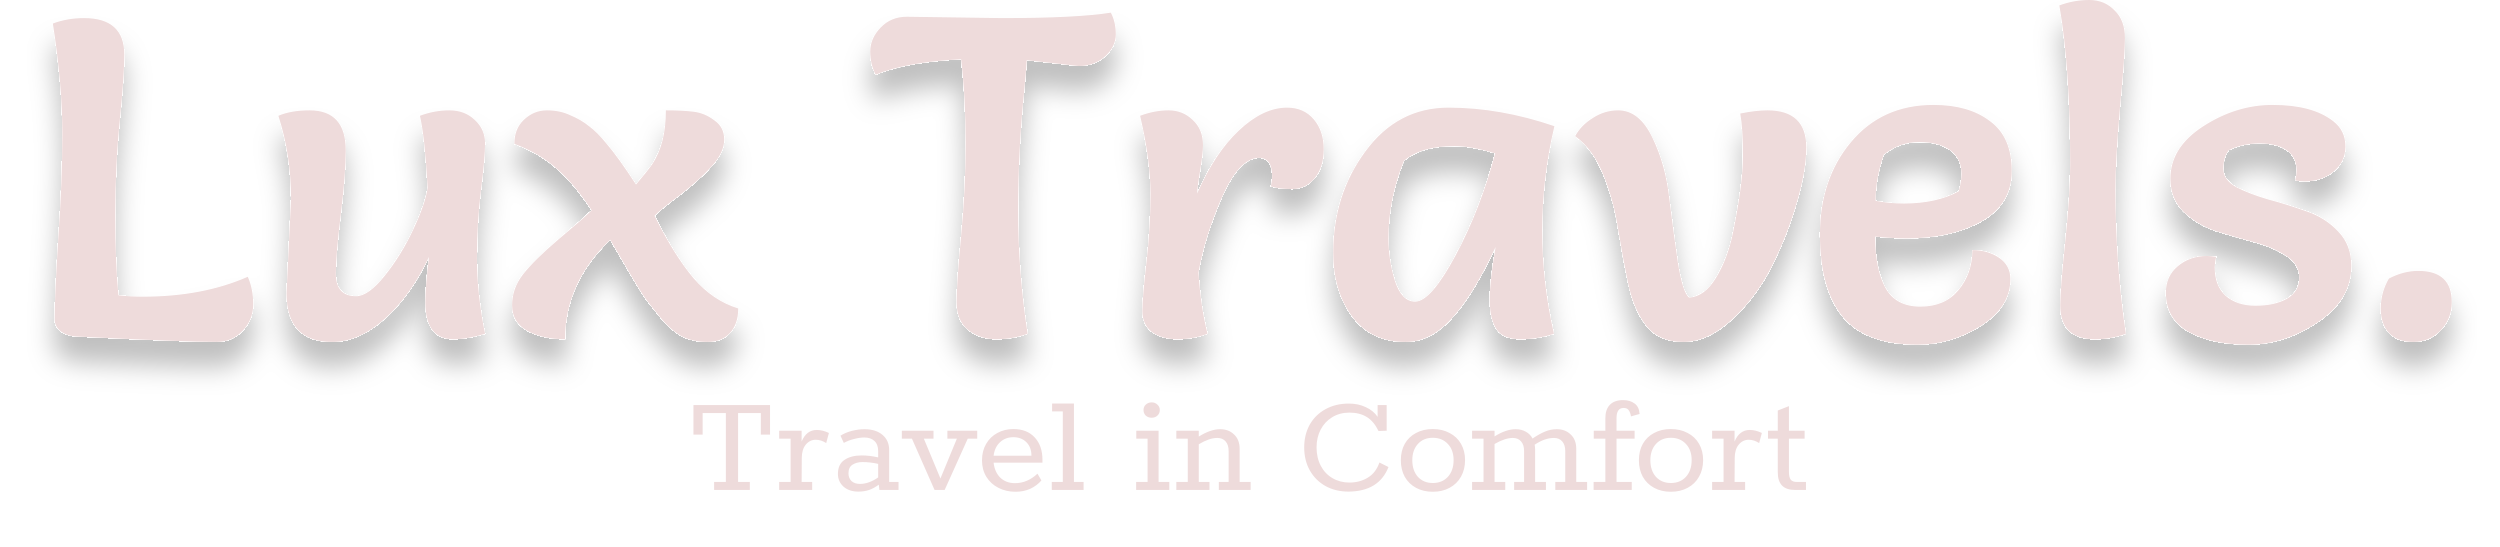
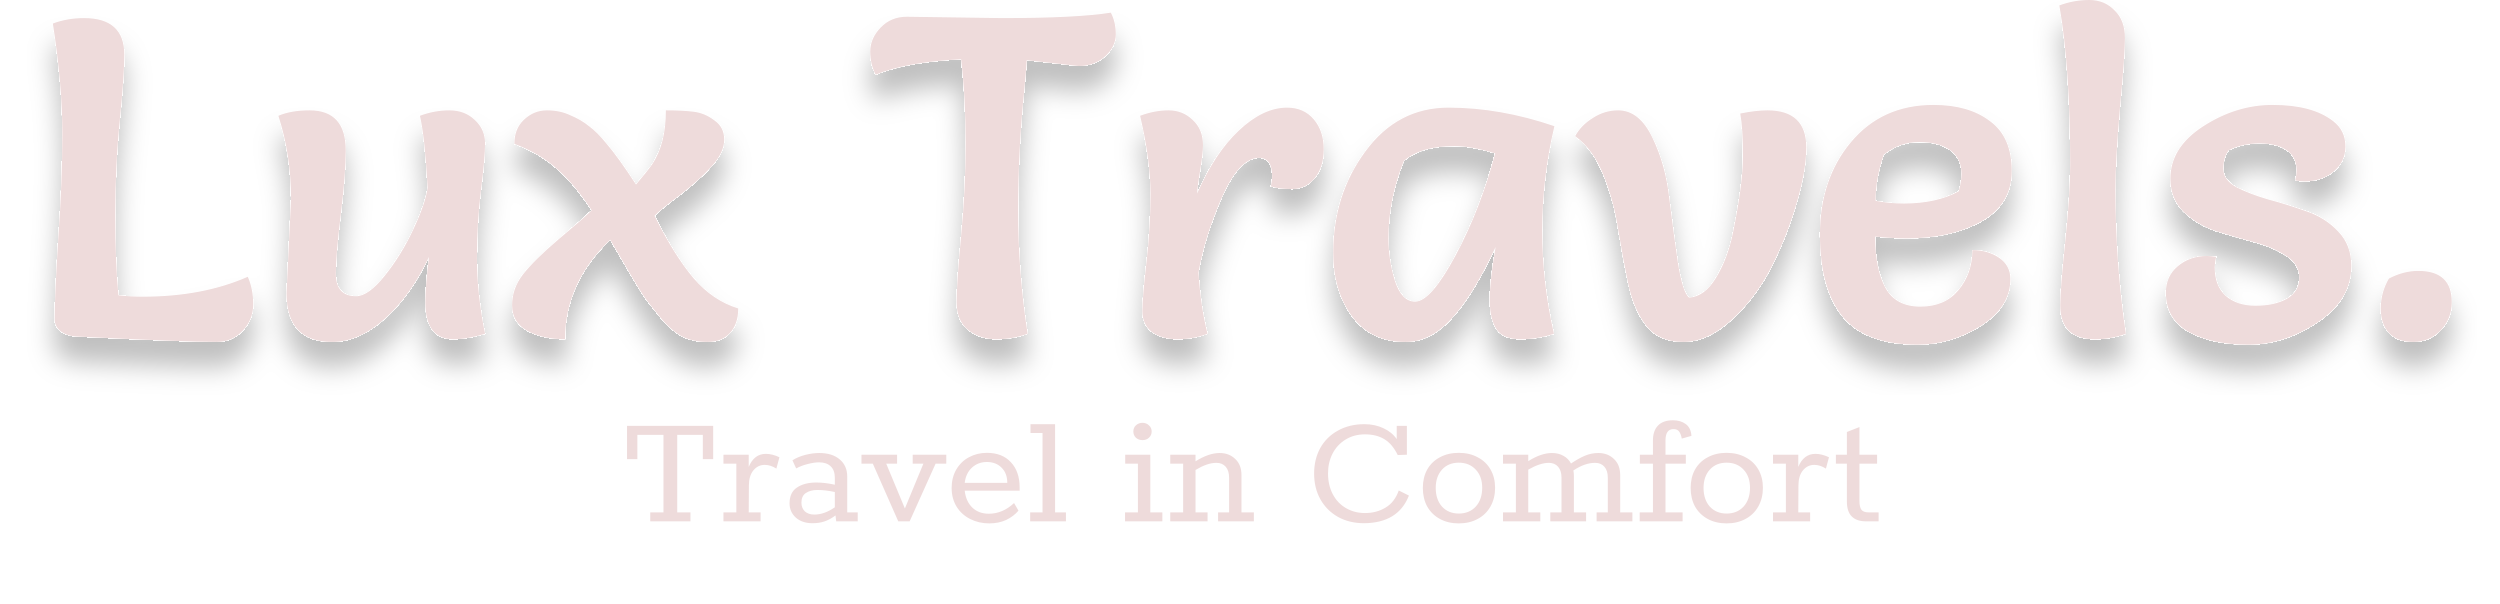
- <svg xmlns="http://www.w3.org/2000/svg" width="398" height="87" viewBox="0 0 398 87" fill="none">
+ <svg xmlns="http://www.w3.org/2000/svg" width="398" height="96" viewBox="0 0 398 96" fill="none">
  <g filter="url(#filter0_d_17_9)">
    <path d="M8.414 3.744C9.95 3.168 11.606 2.88 13.382 2.88C17.654 2.88 19.79 4.824 19.79 8.712C19.79 10.824 19.55 14.304 19.07 19.152C18.59 23.952 18.35 28.944 18.35 34.128C18.35 39.312 18.518 43.608 18.854 47.016C20.15 47.16 21.446 47.232 22.742 47.232C29.078 47.232 34.646 46.176 39.446 44.064C40.022 45.36 40.31 46.824 40.31 48.456C40.31 50.088 39.734 51.504 38.582 52.704C37.478 53.856 36.11 54.432 34.478 54.432C31.07 54.432 23.606 54.144 12.086 53.568C11.174 53.52 10.382 53.256 9.71 52.776C9.038 52.248 8.702 51.6 8.702 50.832C8.702 48.288 8.894 43.992 9.278 37.944C9.71 31.896 9.926 26.328 9.926 21.24C9.926 16.104 9.422 10.272 8.414 3.744ZM45.614 46.656L46.334 31.68C46.334 27.024 45.662 22.608 44.318 18.432C45.662 17.856 47.318 17.568 49.286 17.568C53.126 17.568 55.046 19.704 55.046 23.976C55.046 26.376 54.782 29.76 54.254 34.128C53.726 38.448 53.462 41.592 53.462 43.56C53.462 45.96 54.542 47.16 56.702 47.16C57.998 47.16 59.51 46.08 61.238 43.92C63.014 41.712 64.526 39.264 65.774 36.576C67.07 33.84 67.838 31.608 68.078 29.88C67.79 24.6 67.382 20.784 66.854 18.432C68.39 17.856 69.95 17.568 71.534 17.568C73.166 17.568 74.51 18.072 75.566 19.08C76.67 20.088 77.222 21.336 77.222 22.824C77.222 24.312 77.006 26.784 76.574 30.24C76.142 33.696 75.926 37.32 75.926 41.112C75.926 44.856 76.358 48.864 77.222 53.136C75.35 53.712 73.67 54 72.182 54C69.206 54 67.718 52.032 67.718 48.096C67.718 46.368 67.91 43.968 68.294 40.896C66.374 44.976 64.022 48.264 61.238 50.76C58.502 53.208 55.718 54.432 52.886 54.432C48.038 54.432 45.614 51.84 45.614 46.656ZM117.525 49.104C117.525 50.784 117.069 52.104 116.157 53.064C115.293 53.976 114.117 54.432 112.629 54.432C111.141 54.432 109.797 54.144 108.597 53.568C107.445 52.944 106.293 51.936 105.141 50.544C103.989 49.152 103.077 47.976 102.405 47.016C101.445 45.528 99.693 42.576 97.149 38.16C92.349 42.72 89.949 48 89.949 54C87.549 54 85.533 53.544 83.901 52.632C82.317 51.72 81.525 50.376 81.525 48.6C81.525 46.824 82.101 45.192 83.253 43.704C84.453 42.168 86.349 40.296 88.941 38.088C91.581 35.88 93.333 34.344 94.197 33.48C92.373 30.696 90.549 28.512 88.725 26.928C86.949 25.296 84.669 23.952 81.885 22.896C81.885 21.312 82.389 20.04 83.397 19.08C84.453 18.072 85.677 17.568 87.069 17.568C88.461 17.568 89.709 17.832 90.813 18.36C91.965 18.84 92.949 19.416 93.765 20.088C94.629 20.712 95.565 21.648 96.573 22.896C97.773 24.288 99.333 26.448 101.253 29.376C102.405 28.032 103.269 26.952 103.845 26.136C105.285 23.976 106.005 21.12 106.005 17.568C107.781 17.568 109.245 17.64 110.397 17.784C111.597 17.928 112.701 18.384 113.709 19.152C114.765 19.872 115.293 20.904 115.293 22.248C115.293 23.592 114.621 25.008 113.277 26.496C111.933 27.984 110.229 29.52 108.165 31.104C106.101 32.64 104.781 33.72 104.205 34.344C106.269 38.52 108.333 41.832 110.397 44.28C112.461 46.68 114.837 48.288 117.525 49.104ZM144.372 2.664L159.564 2.88C167.436 2.88 173.196 2.592 176.844 2.016C177.372 3.024 177.636 4.176 177.636 5.472C177.636 6.768 177.06 7.944 175.908 9C174.756 10.008 173.364 10.512 171.732 10.512L163.452 9.576C163.452 9.912 163.332 11.4 163.092 14.04C162.42 20.52 162.084 27.024 162.084 33.552C162.084 40.08 162.588 46.608 163.596 53.136C162.012 53.712 160.356 54 158.628 54C156.9 54 155.412 53.52 154.164 52.56C152.916 51.552 152.292 50.064 152.292 48.096C152.292 46.08 152.532 42.552 153.012 37.512C153.492 32.472 153.732 27.576 153.732 22.824C153.732 18.024 153.492 13.56 153.012 9.432C147.204 9.72 142.668 10.536 139.404 11.88C138.828 10.776 138.54 9.552 138.54 8.208C138.54 6.816 139.092 5.544 140.196 4.392C141.3 3.24 142.692 2.664 144.372 2.664ZM192.234 53.136C190.746 53.712 189.162 54 187.482 54C185.802 54 184.434 53.616 183.378 52.848C182.37 52.032 181.866 50.928 181.866 49.536C181.866 48.096 182.082 45.504 182.514 41.76C182.946 38.016 183.162 34.392 183.162 30.888C183.162 27.336 182.61 23.184 181.506 18.432C183.042 17.856 184.554 17.568 186.042 17.568C187.53 17.568 188.802 18.072 189.858 19.08C190.962 20.088 191.514 21.432 191.514 23.112C191.514 23.976 191.37 25.272 191.082 27C190.794 28.68 190.626 29.952 190.578 30.816C192.45 26.544 194.658 23.208 197.202 20.808C199.794 18.36 202.362 17.136 204.906 17.136C206.682 17.136 208.098 17.76 209.154 19.008C210.21 20.256 210.738 21.84 210.738 23.76C210.738 25.632 210.258 27.168 209.298 28.368C208.338 29.52 207.138 30.096 205.698 30.096C204.306 30.096 203.178 29.952 202.314 29.664C202.458 29.088 202.53 28.56 202.53 28.08C202.53 26.112 201.834 25.128 200.442 25.128C198.33 25.128 196.338 27.264 194.466 31.536C192.642 35.76 191.418 39.72 190.794 43.416C191.034 47.016 191.514 50.256 192.234 53.136ZM247.461 20.088C246.165 25.608 245.517 31.152 245.517 36.72C245.517 42.24 246.141 47.712 247.389 53.136C245.661 53.712 243.885 54 242.061 54C240.237 54 238.965 53.472 238.245 52.416C237.525 51.312 237.165 49.752 237.165 47.736C237.165 45.672 237.477 42.864 238.101 39.312C234.693 46.608 231.405 51.216 228.237 53.136C226.797 54 225.309 54.432 223.773 54.432C220.125 54.432 217.293 53.088 215.277 50.4C213.261 47.664 212.253 44.28 212.253 40.248C212.253 34.104 213.957 28.728 217.365 24.12C220.773 19.464 225.189 17.136 230.613 17.136C236.085 17.136 241.701 18.12 247.461 20.088ZM238.029 24.408C235.485 23.64 233.325 23.256 231.549 23.256C227.949 23.256 225.261 24.048 223.485 25.632C221.853 29.664 221.037 33.768 221.037 37.944C221.037 40.152 221.373 42.384 222.045 44.64C222.765 46.896 223.845 48.024 225.285 48.024C226.965 48.024 229.125 45.552 231.765 40.608C234.405 35.664 236.493 30.264 238.029 24.408ZM281.943 42.624C280.263 45.888 278.151 48.672 275.607 50.976C273.063 53.28 270.519 54.432 267.975 54.432C265.431 54.432 263.463 53.568 262.071 51.84C260.727 50.064 259.767 47.808 259.191 45.072C258.615 42.288 258.087 39.432 257.607 36.504C257.175 33.576 256.407 30.72 255.303 27.936C254.199 25.152 252.687 23.064 250.767 21.672C251.391 20.52 252.327 19.56 253.575 18.792C254.823 17.976 256.167 17.568 257.607 17.568C259.863 17.568 261.687 19.032 263.079 21.96C264.471 24.84 265.359 28.032 265.743 31.536C266.175 35.04 266.631 38.448 267.111 41.76C267.639 45.024 268.239 46.896 268.911 47.376C270.543 47.28 271.959 46.248 273.159 44.28C274.407 42.264 275.319 39.84 275.895 37.008C276.951 31.824 277.479 27.768 277.479 24.84C277.479 21.912 277.335 19.656 277.047 18.072C278.727 17.736 280.167 17.568 281.367 17.568C285.495 17.568 287.559 19.536 287.559 23.472C287.559 25.968 287.031 28.968 285.975 32.472C284.967 35.928 283.623 39.312 281.943 42.624ZM298.521 37.656C298.521 41.112 299.073 43.848 300.177 45.864C301.281 47.832 303.129 48.816 305.721 48.816C308.313 48.816 310.329 47.952 311.769 46.224C313.257 44.448 314.001 42.312 314.001 39.816C315.633 39.816 317.049 40.224 318.249 41.04C319.449 41.856 320.049 42.984 320.049 44.424C320.049 47.4 318.465 49.896 315.297 51.912C312.129 53.88 308.793 54.864 305.289 54.864C299.817 54.864 295.857 53.4 293.409 50.472C290.961 47.496 289.737 43.104 289.737 37.296C289.737 31.488 291.369 26.616 294.633 22.68C297.945 18.696 302.337 16.704 307.809 16.704C311.553 16.704 314.553 17.568 316.809 19.296C319.113 20.976 320.265 23.616 320.265 27.216C320.265 30.768 318.633 33.456 315.369 35.28C312.153 37.056 308.217 37.944 303.561 37.944C301.929 37.944 300.249 37.848 298.521 37.656ZM298.593 31.968C300.033 32.256 301.545 32.4 303.129 32.4C306.585 32.4 309.489 31.752 311.841 30.456C312.129 29.304 312.273 28.392 312.273 27.72C312.273 26.04 311.673 24.768 310.473 23.904C309.273 23.04 307.617 22.608 305.505 22.608C303.441 22.608 301.569 23.28 299.889 24.624C299.025 27.12 298.593 29.568 298.593 31.968ZM327.849 0.864C329.385 0.288 330.969 -4.29153e-06 332.601 -4.29153e-06C334.233 -4.29153e-06 335.577 0.552 336.633 1.656C337.737 2.712 338.289 4.176 338.289 6.048C338.289 7.872 338.025 11.568 337.497 17.136C337.017 22.656 336.777 27 336.777 30.168C336.777 37.992 337.329 45.648 338.433 53.136C336.897 53.712 335.265 54 333.537 54C329.841 54 327.993 52.2 327.993 48.6C327.993 46.872 328.257 43.488 328.785 38.448C329.313 33.36 329.577 29.28 329.577 26.208C329.577 15.984 329.001 7.536 327.849 0.864ZM352.8 40.896C352.656 41.568 352.584 42.12 352.584 42.552C352.584 44.52 353.16 46.032 354.312 47.088C355.512 48.144 357.096 48.672 359.064 48.672C361.08 48.672 362.736 48.312 364.032 47.592C365.376 46.824 366.048 45.696 366.048 44.208C366.048 42.72 365.328 41.544 363.888 40.68C362.496 39.768 360.792 39.048 358.776 38.52C356.808 37.992 354.816 37.416 352.8 36.792C350.784 36.12 349.056 35.088 347.616 33.696C346.224 32.304 345.528 30.552 345.528 28.44C345.528 25.128 347.28 22.344 350.784 20.088C354.288 17.832 357.96 16.704 361.8 16.704C366.024 16.704 369.24 17.568 371.448 19.296C372.744 20.304 373.392 21.648 373.392 23.328C373.392 24.96 372.744 26.304 371.448 27.36C370.2 28.368 368.664 28.872 366.84 28.872C366.456 28.872 365.976 28.824 365.4 28.728C365.544 28.104 365.616 27.552 365.616 27.072C365.616 25.68 365.088 24.624 364.032 23.904C362.976 23.184 361.536 22.824 359.712 22.824C357.936 22.824 356.304 23.184 354.816 23.904C354.24 24.672 353.952 25.656 353.952 26.856C353.952 28.056 354.648 29.04 356.04 29.808C357.432 30.528 359.112 31.176 361.08 31.752C363.096 32.28 365.112 32.904 367.128 33.624C369.144 34.296 370.848 35.376 372.24 36.864C373.632 38.304 374.328 40.128 374.328 42.336C374.328 45.936 372.528 48.936 368.928 51.336C365.376 53.688 361.704 54.864 357.912 54.864C354.12 54.864 350.976 54.192 348.48 52.848C346.032 51.456 344.808 49.368 344.808 46.584C344.808 44.856 345.432 43.464 346.68 42.408C347.976 41.304 349.536 40.752 351.36 40.752C351.744 40.752 352.224 40.8 352.8 40.896ZM380.31 44.352C381.846 43.536 383.406 43.128 384.99 43.128C388.542 43.128 390.318 44.784 390.318 48.096C390.318 49.872 389.718 51.384 388.518 52.632C387.318 53.832 385.878 54.432 384.198 54.432C382.518 54.432 381.222 53.952 380.31 52.992C379.446 52.032 379.014 50.736 379.014 49.104C379.014 47.424 379.446 45.84 380.31 44.352Z" fill="#EEDBDB" />
  </g>
-   <path d="M113.685 76.728H115.557V65.76H111.861V69.192H110.397V64.488H122.589V69.192H121.125V65.76H117.501V76.728H119.373V78H113.685V76.728ZM130.043 68.448C130.651 68.448 131.291 68.608 131.963 68.928L131.531 70.536C130.987 70.184 130.435 70.008 129.875 70.008C129.235 70.008 128.699 70.272 128.267 70.8C127.851 71.312 127.643 72.024 127.643 72.936L127.619 76.728H129.299V78H124.043V76.728H125.867V69.84H124.043V68.568H127.619V70.296C128.131 69.064 128.939 68.448 130.043 68.448ZM143.045 76.728V78H139.997L139.901 77.16C139.389 77.544 138.877 77.824 138.365 78C137.853 78.176 137.277 78.264 136.637 78.264C135.677 78.264 134.893 78 134.285 77.472C133.693 76.928 133.397 76.256 133.397 75.456C133.397 74.432 133.741 73.688 134.429 73.224C135.133 72.744 136.053 72.504 137.189 72.504C138.005 72.504 138.877 72.608 139.805 72.816V71.832C139.805 71.112 139.605 70.568 139.205 70.2C138.821 69.832 138.277 69.648 137.573 69.648C137.109 69.648 136.573 69.728 135.965 69.888C135.373 70.032 134.829 70.24 134.333 70.512L133.805 69.36C134.333 69.024 134.941 68.768 135.629 68.592C136.333 68.416 136.989 68.328 137.597 68.328C138.829 68.328 139.797 68.632 140.501 69.24C141.205 69.832 141.557 70.64 141.557 71.664V76.728H143.045ZM135.077 75.36C135.077 75.856 135.237 76.264 135.557 76.584C135.893 76.888 136.341 77.04 136.901 77.04C137.845 77.04 138.813 76.696 139.805 76.008V73.848C138.957 73.656 138.125 73.56 137.309 73.56C136.669 73.56 136.133 73.704 135.701 73.992C135.285 74.264 135.077 74.72 135.077 75.36ZM145.182 69.84H143.574V68.568H148.614V69.84H147.078L149.718 76.176L152.334 69.84H150.822V68.568H155.574V69.84H154.062L150.39 78H148.782L145.182 69.84ZM165.958 73.656H158.182C158.294 74.664 158.654 75.464 159.262 76.056C159.87 76.632 160.646 76.92 161.59 76.92C162.902 76.92 164.094 76.416 165.166 75.408L165.79 76.488C165.326 77.032 164.742 77.472 164.038 77.808C163.334 78.128 162.542 78.288 161.662 78.288C160.67 78.288 159.766 78.08 158.95 77.664C158.134 77.248 157.494 76.664 157.03 75.912C156.566 75.144 156.334 74.272 156.334 73.296C156.334 72.304 156.55 71.432 156.982 70.68C157.43 69.912 158.03 69.328 158.782 68.928C159.55 68.512 160.398 68.304 161.326 68.304C162.766 68.304 163.894 68.744 164.71 69.624C165.542 70.504 165.958 71.696 165.958 73.2V73.656ZM164.206 72.552C164.206 71.64 163.934 70.92 163.39 70.392C162.862 69.864 162.174 69.6 161.326 69.6C160.494 69.6 159.79 69.864 159.214 70.392C158.638 70.92 158.294 71.64 158.182 72.552H164.206ZM167.445 76.728H169.197V65.496H167.493V64.248H170.973V76.728H172.509V78H167.445V76.728ZM183.344 66.504C182.976 66.504 182.664 66.392 182.408 66.168C182.168 65.928 182.048 65.632 182.048 65.28C182.048 64.928 182.168 64.64 182.408 64.416C182.664 64.176 182.976 64.056 183.344 64.056C183.712 64.056 184.016 64.176 184.256 64.416C184.512 64.64 184.64 64.928 184.64 65.28C184.64 65.632 184.512 65.928 184.256 66.168C184.016 66.392 183.712 66.504 183.344 66.504ZM180.872 76.728H182.696V69.84H180.896V68.568H184.448V76.728H186.152V78H180.872V76.728ZM199.102 76.728V78H194.038V76.728H195.598V71.808C195.598 71.152 195.438 70.64 195.118 70.272C194.798 69.904 194.358 69.72 193.798 69.72C193.334 69.72 192.862 69.808 192.382 69.984C191.918 70.144 191.406 70.392 190.846 70.728V76.728H192.55V78H187.27V76.728H189.094V69.84H187.27V68.568H190.846V69.504C192.094 68.72 193.23 68.328 194.254 68.328C195.15 68.328 195.886 68.608 196.462 69.168C197.054 69.712 197.35 70.48 197.35 71.472V76.728H199.102ZM221.045 74.352C220.037 76.928 217.925 78.232 214.709 78.264C213.317 78.264 212.085 77.968 211.013 77.376C209.941 76.768 209.109 75.936 208.517 74.88C207.925 73.824 207.629 72.608 207.629 71.232C207.629 69.888 207.917 68.688 208.493 67.632C209.085 66.576 209.917 65.752 210.989 65.16C212.077 64.552 213.325 64.248 214.733 64.248C215.741 64.248 216.645 64.44 217.445 64.824C218.245 65.192 218.869 65.704 219.317 66.36V64.488H220.757V68.568L219.461 68.616C218.965 67.592 218.341 66.848 217.589 66.384C216.837 65.92 215.917 65.688 214.829 65.688C213.789 65.688 212.869 65.936 212.069 66.432C211.285 66.912 210.677 67.568 210.245 68.4C209.813 69.232 209.597 70.168 209.597 71.208C209.597 72.328 209.821 73.312 210.269 74.16C210.717 75.008 211.341 75.664 212.141 76.128C212.941 76.592 213.837 76.824 214.829 76.824C215.917 76.824 216.885 76.568 217.733 76.056C218.597 75.544 219.221 74.736 219.605 73.632L221.045 74.352ZM228.102 78.288C227.094 78.288 226.206 78.08 225.438 77.664C224.67 77.248 224.07 76.664 223.638 75.912C223.222 75.144 223.014 74.264 223.014 73.272C223.014 72.28 223.222 71.408 223.638 70.656C224.07 69.904 224.67 69.328 225.438 68.928C226.206 68.512 227.094 68.304 228.102 68.304C229.11 68.304 229.998 68.512 230.766 68.928C231.55 69.328 232.158 69.904 232.59 70.656C233.022 71.408 233.238 72.272 233.238 73.248C233.238 74.24 233.022 75.12 232.59 75.888C232.158 76.656 231.55 77.248 230.766 77.664C229.998 78.08 229.11 78.288 228.102 78.288ZM228.102 76.896C229.094 76.896 229.894 76.568 230.502 75.912C231.11 75.24 231.414 74.352 231.414 73.248C231.414 72.176 231.11 71.32 230.502 70.68C229.894 70.024 229.094 69.696 228.102 69.696C227.11 69.696 226.318 70.024 225.726 70.68C225.134 71.336 224.838 72.2 224.838 73.272C224.838 74.36 225.134 75.24 225.726 75.912C226.334 76.568 227.126 76.896 228.102 76.896ZM252.668 76.728V78H247.604V76.728H249.188V71.808C249.188 71.152 249.028 70.64 248.708 70.272C248.388 69.904 247.948 69.72 247.388 69.72C246.412 69.72 245.388 70.08 244.316 70.8C244.364 71.04 244.388 71.28 244.388 71.52V76.728H246.116V78H241.052V76.728H242.636V71.808C242.636 71.152 242.476 70.64 242.156 70.272C241.836 69.904 241.396 69.72 240.836 69.72C240.02 69.72 239.052 70.04 237.932 70.68V76.728H239.636V78H234.356V76.728H236.18V69.84H234.356V68.568H237.932V69.48C239.148 68.712 240.268 68.328 241.292 68.328C241.916 68.328 242.46 68.464 242.924 68.736C243.388 68.992 243.74 69.352 243.98 69.816C244.684 69.336 245.34 68.968 245.948 68.712C246.556 68.456 247.188 68.328 247.844 68.328C248.74 68.328 249.476 68.608 250.052 69.168C250.644 69.712 250.94 70.48 250.94 71.472V76.728H252.668ZM253.703 76.728H255.575V69.84H253.727V68.568H255.575V66.552C255.575 65.656 255.807 64.96 256.271 64.464C256.751 63.952 257.463 63.696 258.407 63.696C259.127 63.696 259.727 63.872 260.207 64.224C260.703 64.576 260.975 65.136 261.023 65.904L259.655 66.288C259.575 65.84 259.447 65.504 259.271 65.28C259.111 65.056 258.847 64.944 258.479 64.944C257.727 64.944 257.351 65.488 257.351 66.576V68.568H260.231V69.84H257.351V76.728H259.775V78H253.703V76.728ZM266.001 78.288C264.993 78.288 264.105 78.08 263.337 77.664C262.569 77.248 261.969 76.664 261.537 75.912C261.121 75.144 260.913 74.264 260.913 73.272C260.913 72.28 261.121 71.408 261.537 70.656C261.969 69.904 262.569 69.328 263.337 68.928C264.105 68.512 264.993 68.304 266.001 68.304C267.009 68.304 267.897 68.512 268.665 68.928C269.449 69.328 270.057 69.904 270.489 70.656C270.921 71.408 271.137 72.272 271.137 73.248C271.137 74.24 270.921 75.12 270.489 75.888C270.057 76.656 269.449 77.248 268.665 77.664C267.897 78.08 267.009 78.288 266.001 78.288ZM266.001 76.896C266.993 76.896 267.793 76.568 268.401 75.912C269.009 75.24 269.313 74.352 269.313 73.248C269.313 72.176 269.009 71.32 268.401 70.68C267.793 70.024 266.993 69.696 266.001 69.696C265.009 69.696 264.217 70.024 263.625 70.68C263.033 71.336 262.737 72.2 262.737 73.272C262.737 74.36 263.033 75.24 263.625 75.912C264.233 76.568 265.025 76.896 266.001 76.896ZM278.567 68.448C279.175 68.448 279.815 68.608 280.487 68.928L280.055 70.536C279.511 70.184 278.959 70.008 278.399 70.008C277.759 70.008 277.223 70.272 276.791 70.8C276.375 71.312 276.167 72.024 276.167 72.936L276.143 76.728H277.823V78H272.567V76.728H274.391V69.84H272.567V68.568H276.143V70.296C276.655 69.064 277.463 68.448 278.567 68.448ZM285.76 78C283.936 78 283.024 77.072 283.024 75.216V69.84H281.464V68.568H283.024V65.352L284.8 64.656V68.568H287.296V69.84H284.8V75.12C284.8 75.712 284.896 76.128 285.088 76.368C285.28 76.608 285.608 76.728 286.072 76.728H287.512V78H285.76Z" fill="#EEDBDB" />
+   <path d="M103.52 81.569H105.626V69.23H101.468V73.091H99.822V67.799H113.537V73.091H111.89V69.23H107.813V81.569H109.919V83H103.52V81.569ZM121.924 72.254C122.608 72.254 123.328 72.434 124.084 72.794L123.598 74.603C122.986 74.207 122.365 74.009 121.735 74.009C121.015 74.009 120.412 74.306 119.926 74.9C119.458 75.476 119.224 76.277 119.224 77.303L119.197 81.569H121.087V83H115.174V81.569H117.226V73.82H115.174V72.389H119.197V74.333C119.773 72.947 120.682 72.254 121.924 72.254ZM136.551 81.569V83H133.122L133.014 82.055C132.438 82.487 131.862 82.802 131.286 83C130.71 83.198 130.062 83.297 129.342 83.297C128.262 83.297 127.38 83 126.696 82.406C126.03 81.794 125.697 81.038 125.697 80.138C125.697 78.986 126.084 78.149 126.858 77.627C127.65 77.087 128.685 76.817 129.963 76.817C130.881 76.817 131.862 76.934 132.906 77.168V76.061C132.906 75.251 132.681 74.639 132.231 74.225C131.799 73.811 131.187 73.604 130.395 73.604C129.873 73.604 129.27 73.694 128.586 73.874C127.92 74.036 127.308 74.27 126.75 74.576L126.156 73.28C126.75 72.902 127.434 72.614 128.208 72.416C129 72.218 129.738 72.119 130.422 72.119C131.808 72.119 132.897 72.461 133.689 73.145C134.481 73.811 134.877 74.72 134.877 75.872V81.569H136.551ZM127.587 80.03C127.587 80.588 127.767 81.047 128.127 81.407C128.505 81.749 129.009 81.92 129.639 81.92C130.701 81.92 131.79 81.533 132.906 80.759V78.329C131.952 78.113 131.016 78.005 130.098 78.005C129.378 78.005 128.775 78.167 128.289 78.491C127.821 78.797 127.587 79.31 127.587 80.03ZM138.955 73.82H137.146V72.389H142.816V73.82H141.088L144.058 80.948L147.001 73.82H145.3V72.389H150.646V73.82H148.945L144.814 83H143.005L138.955 73.82ZM162.328 78.113H153.58C153.706 79.247 154.111 80.147 154.795 80.813C155.479 81.461 156.352 81.785 157.414 81.785C158.89 81.785 160.231 81.218 161.437 80.084L162.139 81.299C161.617 81.911 160.96 82.406 160.168 82.784C159.376 83.144 158.485 83.324 157.495 83.324C156.379 83.324 155.362 83.09 154.444 82.622C153.526 82.154 152.806 81.497 152.284 80.651C151.762 79.787 151.501 78.806 151.501 77.708C151.501 76.592 151.744 75.611 152.23 74.765C152.734 73.901 153.409 73.244 154.255 72.794C155.119 72.326 156.073 72.092 157.117 72.092C158.737 72.092 160.006 72.587 160.924 73.577C161.86 74.567 162.328 75.908 162.328 77.6V78.113ZM160.357 76.871C160.357 75.845 160.051 75.035 159.439 74.441C158.845 73.847 158.071 73.55 157.117 73.55C156.181 73.55 155.389 73.847 154.741 74.441C154.093 75.035 153.706 75.845 153.58 76.871H160.357ZM164 81.569H165.971V68.933H164.054V67.529H167.969V81.569H169.697V83H164V81.569ZM181.887 70.067C181.473 70.067 181.122 69.941 180.834 69.689C180.564 69.419 180.429 69.086 180.429 68.69C180.429 68.294 180.564 67.97 180.834 67.718C181.122 67.448 181.473 67.313 181.887 67.313C182.301 67.313 182.643 67.448 182.913 67.718C183.201 67.97 183.345 68.294 183.345 68.69C183.345 69.086 183.201 69.419 182.913 69.689C182.643 69.941 182.301 70.067 181.887 70.067ZM179.106 81.569H181.158V73.82H179.133V72.389H183.129V81.569H185.046V83H179.106V81.569ZM199.615 81.569V83H193.918V81.569H195.673V76.034C195.673 75.296 195.493 74.72 195.133 74.306C194.773 73.892 194.278 73.685 193.648 73.685C193.126 73.685 192.595 73.784 192.055 73.982C191.533 74.162 190.957 74.441 190.327 74.819V81.569H192.244V83H186.304V81.569H188.356V73.82H186.304V72.389H190.327V73.442C191.731 72.56 193.009 72.119 194.161 72.119C195.169 72.119 195.997 72.434 196.645 73.064C197.311 73.676 197.644 74.54 197.644 75.656V81.569H199.615ZM224.301 78.896C223.167 81.794 220.791 83.261 217.173 83.297C215.607 83.297 214.221 82.964 213.015 82.298C211.809 81.614 210.873 80.678 210.207 79.49C209.541 78.302 209.208 76.934 209.208 75.386C209.208 73.874 209.532 72.524 210.18 71.336C210.846 70.148 211.782 69.221 212.988 68.555C214.212 67.871 215.616 67.529 217.2 67.529C218.334 67.529 219.351 67.745 220.251 68.177C221.151 68.591 221.853 69.167 222.357 69.905V67.799H223.977V72.389L222.519 72.443C221.961 71.291 221.259 70.454 220.413 69.932C219.567 69.41 218.532 69.149 217.308 69.149C216.138 69.149 215.103 69.428 214.203 69.986C213.321 70.526 212.637 71.264 212.151 72.2C211.665 73.136 211.422 74.189 211.422 75.359C211.422 76.619 211.674 77.726 212.178 78.68C212.682 79.634 213.384 80.372 214.284 80.894C215.184 81.416 216.192 81.677 217.308 81.677C218.532 81.677 219.621 81.389 220.575 80.813C221.547 80.237 222.249 79.328 222.681 78.086L224.301 78.896ZM232.24 83.324C231.106 83.324 230.107 83.09 229.243 82.622C228.379 82.154 227.704 81.497 227.218 80.651C226.75 79.787 226.516 78.797 226.516 77.681C226.516 76.565 226.75 75.584 227.218 74.738C227.704 73.892 228.379 73.244 229.243 72.794C230.107 72.326 231.106 72.092 232.24 72.092C233.374 72.092 234.373 72.326 235.237 72.794C236.119 73.244 236.803 73.892 237.289 74.738C237.775 75.584 238.018 76.556 238.018 77.654C238.018 78.77 237.775 79.76 237.289 80.624C236.803 81.488 236.119 82.154 235.237 82.622C234.373 83.09 233.374 83.324 232.24 83.324ZM232.24 81.758C233.356 81.758 234.256 81.389 234.94 80.651C235.624 79.895 235.966 78.896 235.966 77.654C235.966 76.448 235.624 75.485 234.94 74.765C234.256 74.027 233.356 73.658 232.24 73.658C231.124 73.658 230.233 74.027 229.567 74.765C228.901 75.503 228.568 76.475 228.568 77.681C228.568 78.905 228.901 79.895 229.567 80.651C230.251 81.389 231.142 81.758 232.24 81.758ZM259.877 81.569V83H254.18V81.569H255.962V76.034C255.962 75.296 255.782 74.72 255.422 74.306C255.062 73.892 254.567 73.685 253.937 73.685C252.839 73.685 251.687 74.09 250.481 74.9C250.535 75.17 250.562 75.44 250.562 75.71V81.569H252.506V83H246.809V81.569H248.591V76.034C248.591 75.296 248.411 74.72 248.051 74.306C247.691 73.892 247.196 73.685 246.566 73.685C245.648 73.685 244.559 74.045 243.299 74.765V81.569H245.216V83H239.276V81.569H241.328V73.82H239.276V72.389H243.299V73.415C244.667 72.551 245.927 72.119 247.079 72.119C247.781 72.119 248.393 72.272 248.915 72.578C249.437 72.866 249.833 73.271 250.103 73.793C250.895 73.253 251.633 72.839 252.317 72.551C253.001 72.263 253.712 72.119 254.45 72.119C255.458 72.119 256.286 72.434 256.934 73.064C257.6 73.676 257.933 74.54 257.933 75.656V81.569H259.877ZM261.041 81.569H263.147V73.82H261.068V72.389H263.147V70.121C263.147 69.113 263.408 68.33 263.93 67.772C264.47 67.196 265.271 66.908 266.333 66.908C267.143 66.908 267.818 67.106 268.358 67.502C268.916 67.898 269.222 68.528 269.276 69.392L267.737 69.824C267.647 69.32 267.503 68.942 267.305 68.69C267.125 68.438 266.828 68.312 266.414 68.312C265.568 68.312 265.145 68.924 265.145 70.148V72.389H268.385V73.82H265.145V81.569H267.872V83H261.041V81.569ZM274.876 83.324C273.742 83.324 272.743 83.09 271.879 82.622C271.015 82.154 270.34 81.497 269.854 80.651C269.386 79.787 269.152 78.797 269.152 77.681C269.152 76.565 269.386 75.584 269.854 74.738C270.34 73.892 271.015 73.244 271.879 72.794C272.743 72.326 273.742 72.092 274.876 72.092C276.01 72.092 277.009 72.326 277.873 72.794C278.755 73.244 279.439 73.892 279.925 74.738C280.411 75.584 280.654 76.556 280.654 77.654C280.654 78.77 280.411 79.76 279.925 80.624C279.439 81.488 278.755 82.154 277.873 82.622C277.009 83.09 276.01 83.324 274.876 83.324ZM274.876 81.758C275.992 81.758 276.892 81.389 277.576 80.651C278.26 79.895 278.602 78.896 278.602 77.654C278.602 76.448 278.26 75.485 277.576 74.765C276.892 74.027 275.992 73.658 274.876 73.658C273.76 73.658 272.869 74.027 272.203 74.765C271.537 75.503 271.204 76.475 271.204 77.681C271.204 78.905 271.537 79.895 272.203 80.651C272.887 81.389 273.778 81.758 274.876 81.758ZM289.012 72.254C289.696 72.254 290.416 72.434 291.172 72.794L290.686 74.603C290.074 74.207 289.453 74.009 288.823 74.009C288.103 74.009 287.5 74.306 287.014 74.9C286.546 75.476 286.312 76.277 286.312 77.303L286.285 81.569H288.175V83H282.262V81.569H284.314V73.82H282.262V72.389H286.285V74.333C286.861 72.947 287.77 72.254 289.012 72.254ZM297.105 83C295.053 83 294.027 81.956 294.027 79.868V73.82H292.272V72.389H294.027V68.771L296.025 67.988V72.389H298.833V73.82H296.025V79.76C296.025 80.426 296.133 80.894 296.349 81.164C296.565 81.434 296.934 81.569 297.456 81.569H299.076V83H297.105Z" fill="#EEDBDB" />
  <defs>
    <filter id="filter0_d_17_9" x="4.414" y="0" width="389.904" height="62.864" filterUnits="userSpaceOnUse" color-interpolation-filters="sRGB">
      <feFlood flood-opacity="0" result="BackgroundImageFix" />
      <feColorMatrix in="SourceAlpha" type="matrix" values="0 0 0 0 0 0 0 0 0 0 0 0 0 0 0 0 0 0 127 0" result="hardAlpha" />
      <feOffset dy="4" />
      <feGaussianBlur stdDeviation="2" />
      <feComposite in2="hardAlpha" operator="out" />
      <feColorMatrix type="matrix" values="0 0 0 0 0 0 0 0 0 0 0 0 0 0 0 0 0 0 0.25 0" />
      <feBlend mode="normal" in2="BackgroundImageFix" result="effect1_dropShadow_17_9" />
      <feBlend mode="normal" in="SourceGraphic" in2="effect1_dropShadow_17_9" result="shape" />
    </filter>
  </defs>
</svg>
